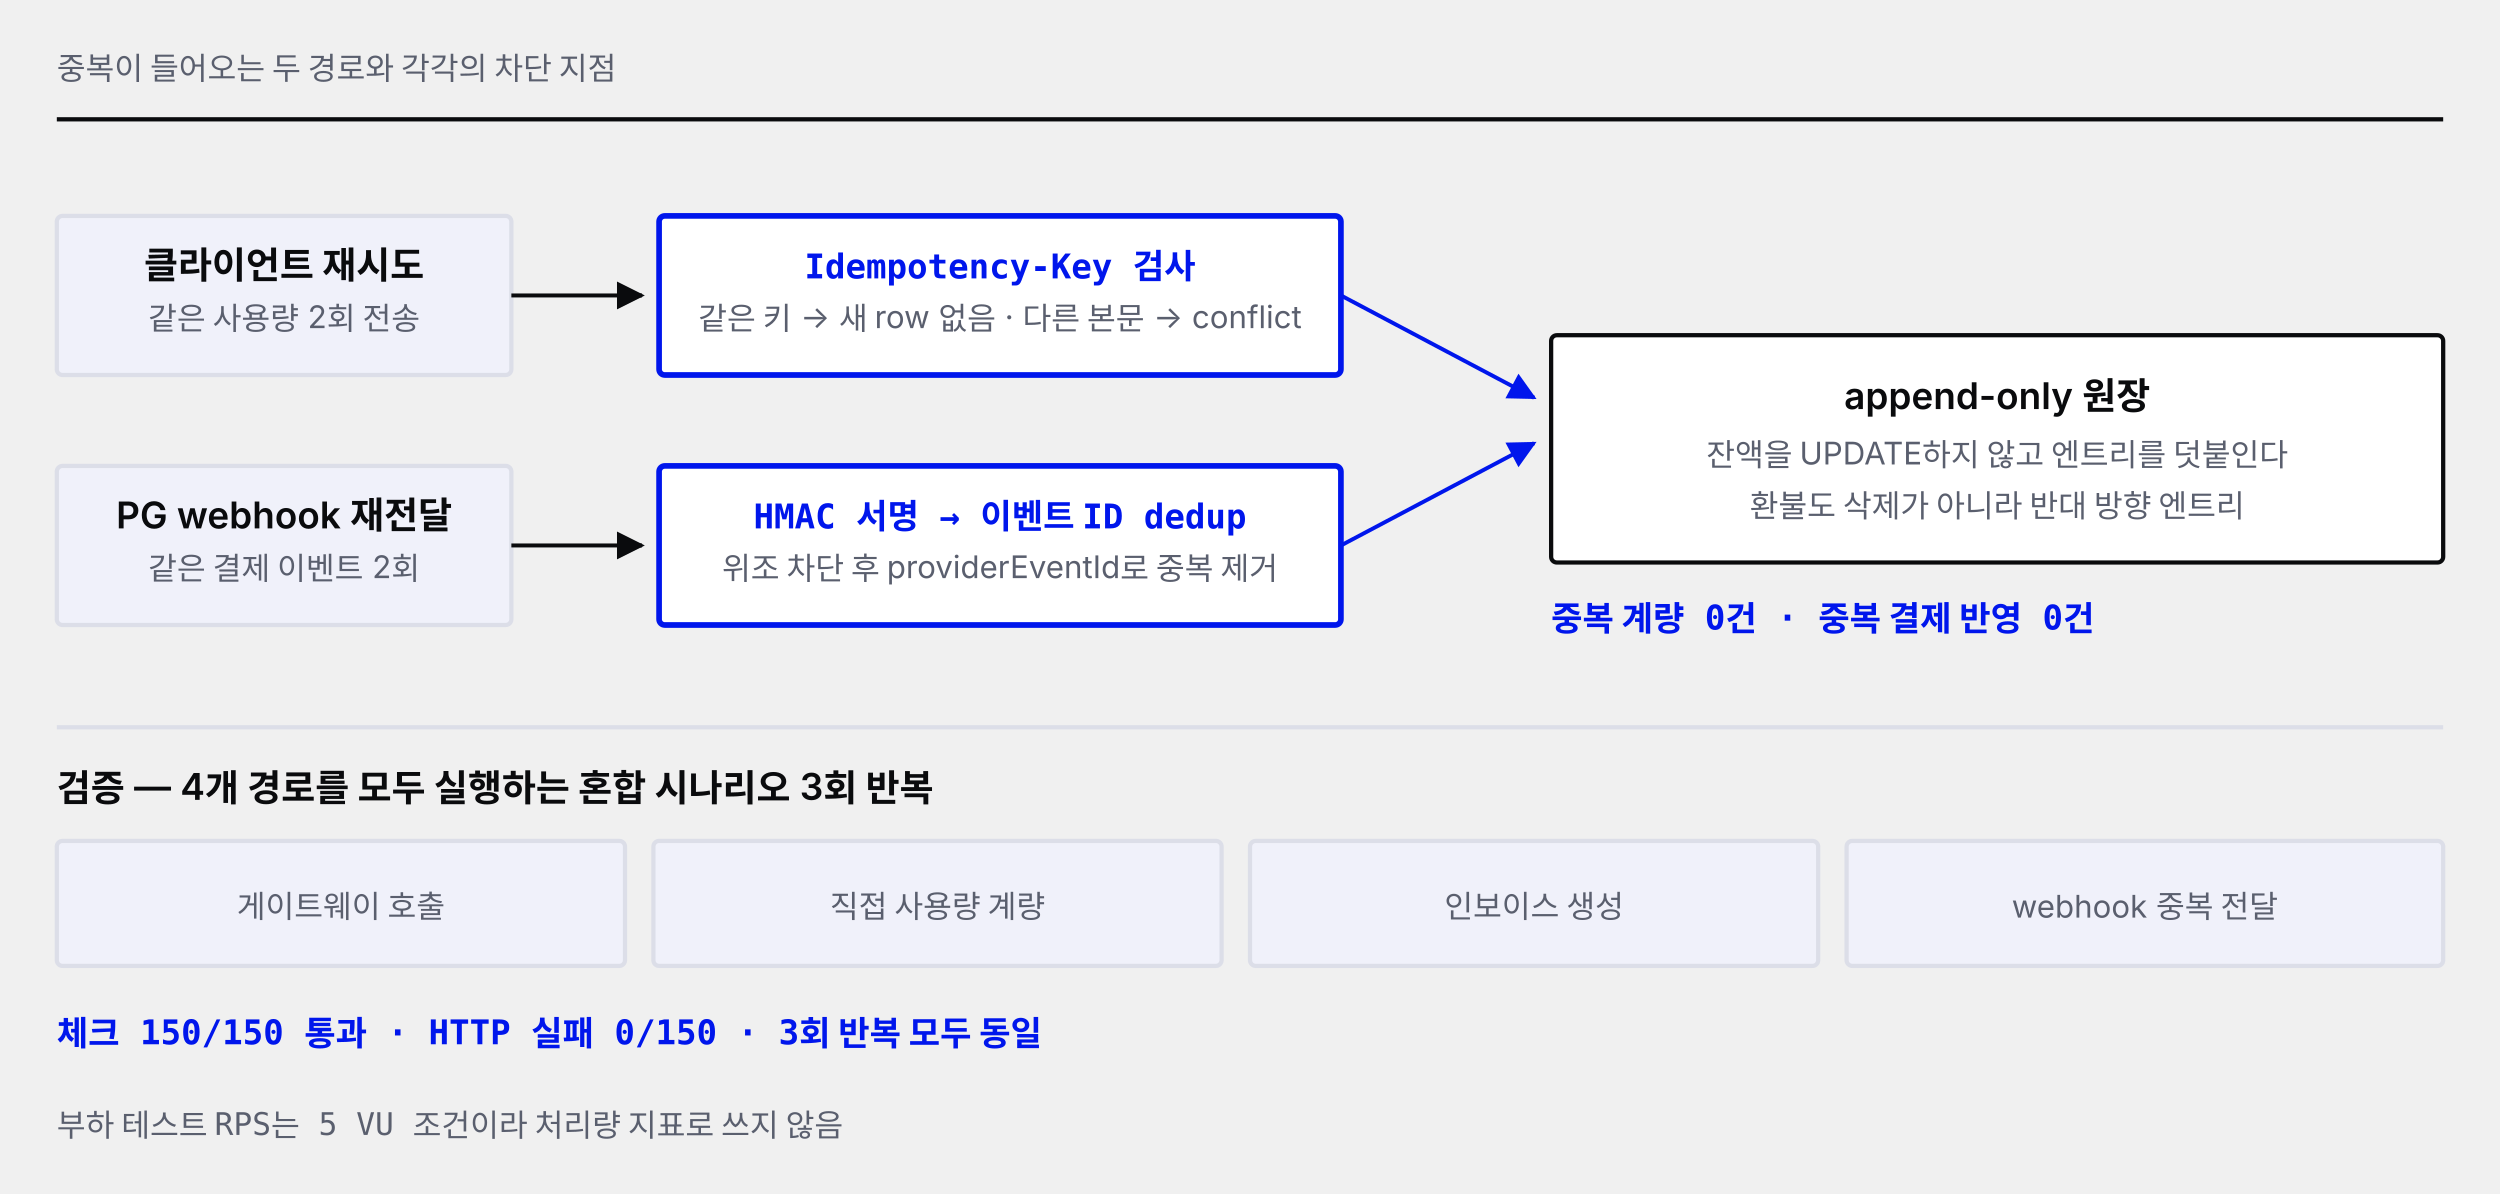
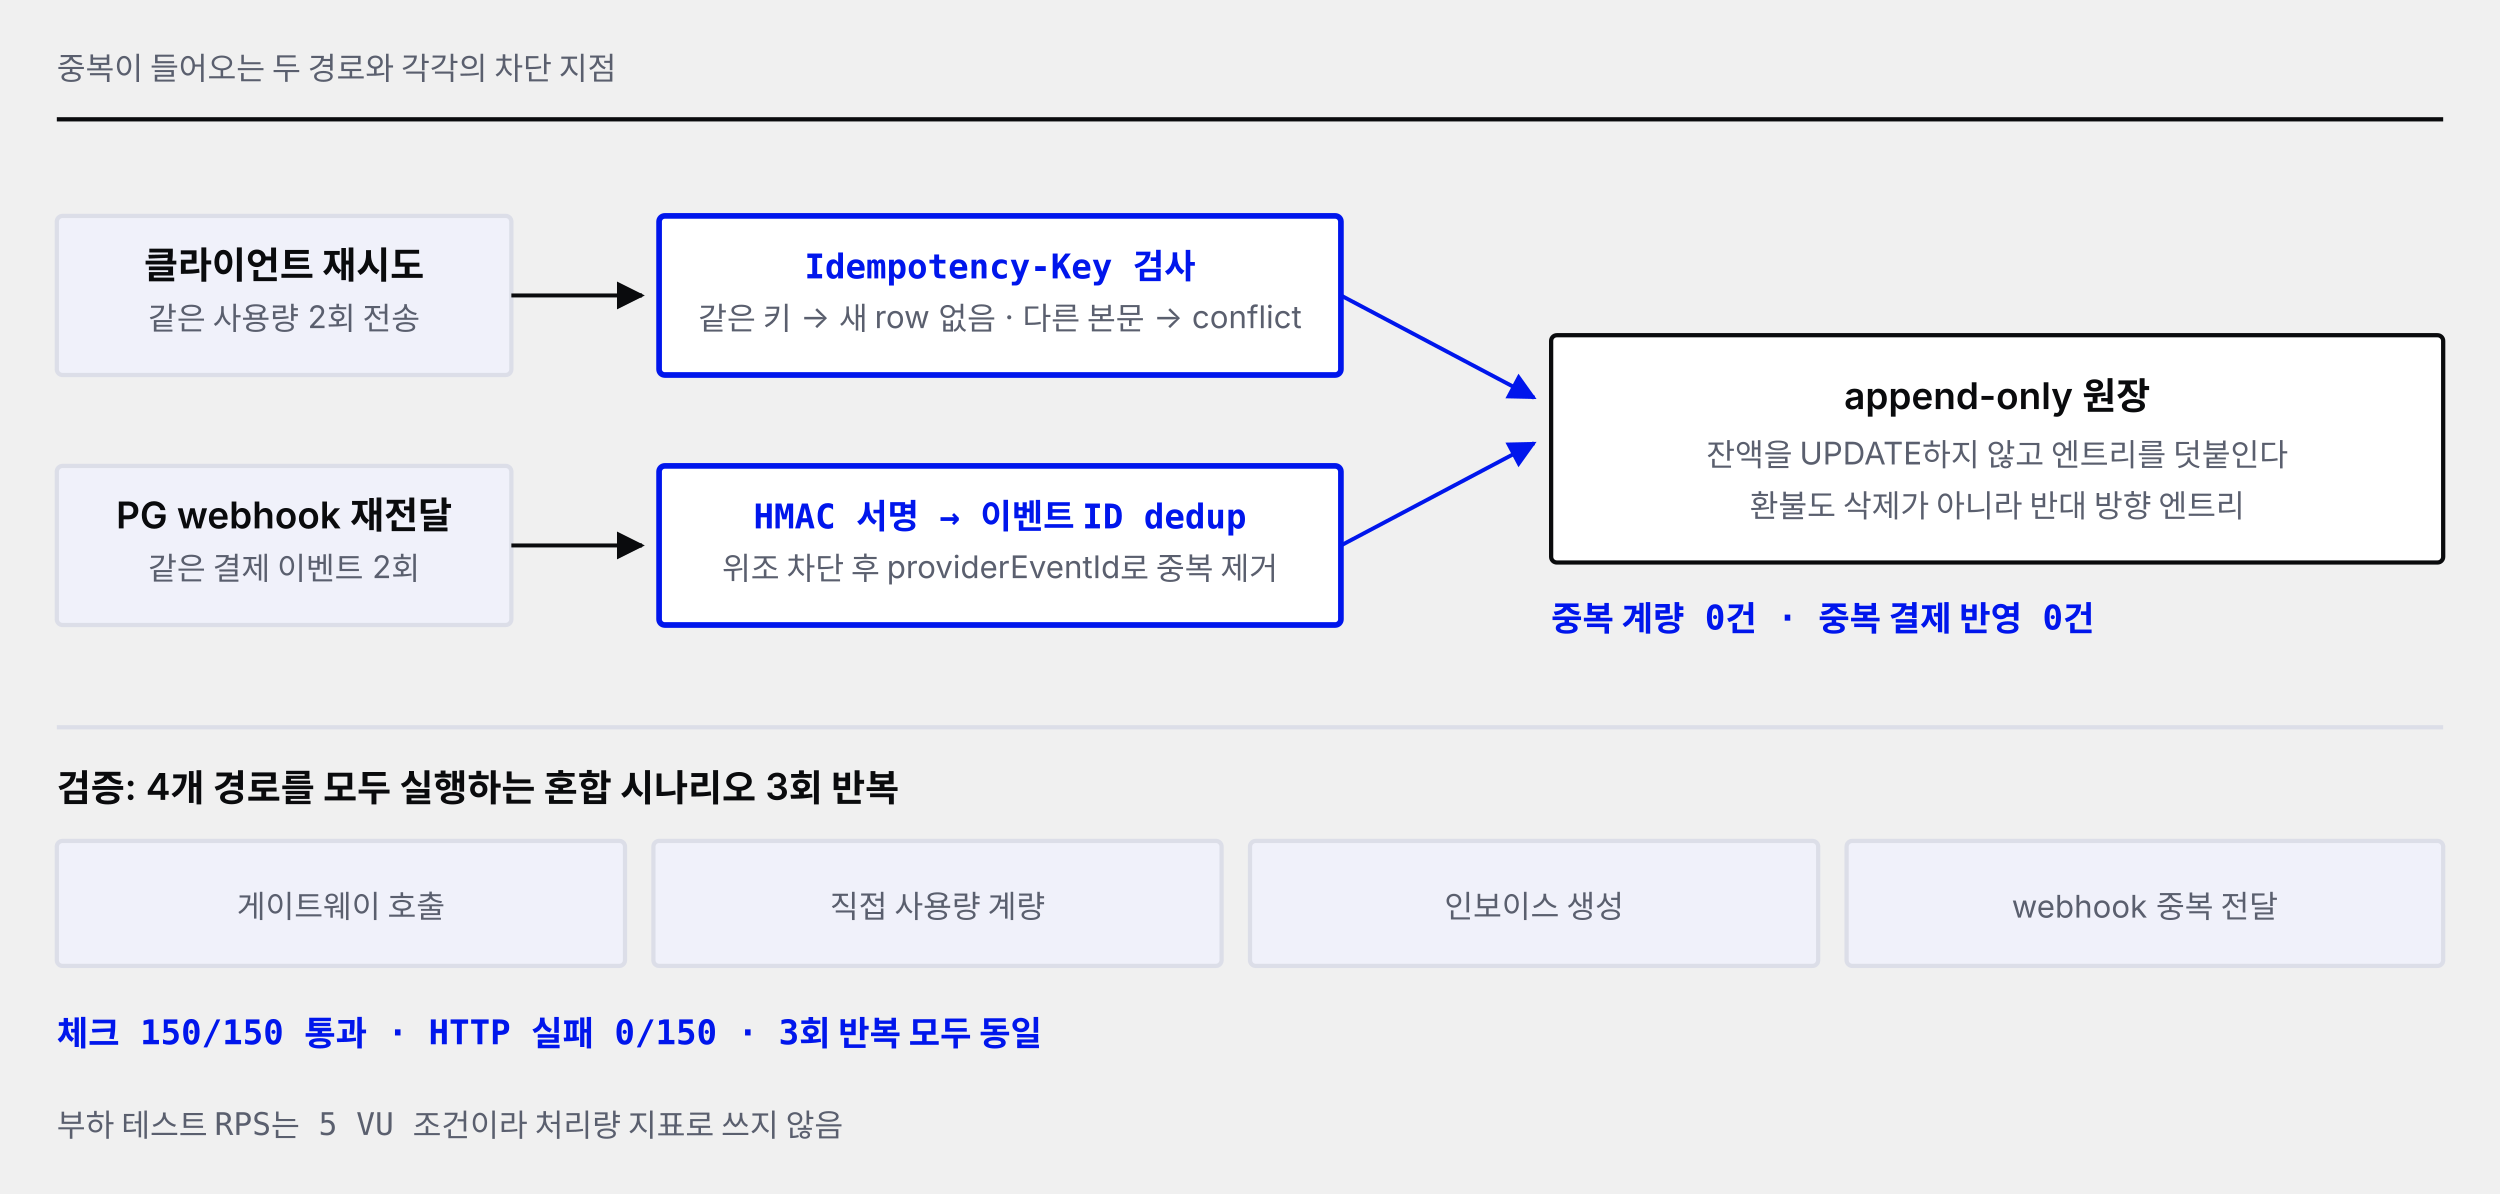
<svg xmlns="http://www.w3.org/2000/svg" viewBox="0 0 880 420" role="img" aria-label="클라이언트 재시도는 Idempotency-Key 검사에서, PG webhook 재전달은 서명 검증과 이벤트 ID 중복 제거에서 각각 차단되어 append-only 원장에는 한 번만 반영되는 경로도">
  <defs>
    <marker id="ar" viewBox="0 0 10 10" refX="9" refY="5" markerWidth="7" markerHeight="7" orient="auto-start-reverse">
      <path d="M0 0 L10 5 L0 10 z" fill="#0a0b0d" />
    </marker>
    <marker id="arb" viewBox="0 0 10 10" refX="9" refY="5" markerWidth="7" markerHeight="7" orient="auto-start-reverse">
      <path d="M0 0 L10 5 L0 10 z" fill="#0016ec" />
    </marker>
  </defs>
  <style>
    .b{fill:#fff;stroke:#0a0b0d;stroke-width:1.5}
    .b2{fill:#f0f1fa;stroke:#dcdee8;stroke-width:1.5}
    .bc{fill:#fff;stroke:#0016ec;stroke-width:2}
    .t{fill:#0a0b0d;font:600 13px Pretendard,-apple-system,sans-serif}
    .s{fill:#5a5f6e;font:11px Pretendard,-apple-system,sans-serif}
    .m{fill:#5a5f6e;font:11px ui-monospace,Menlo,monospace}
    .a{fill:#0016ec;font:600 12px ui-monospace,Menlo,monospace}
    .ln{stroke:#0a0b0d;stroke-width:1.4;fill:none}
    .lnb{stroke:#0016ec;stroke-width:1.4;fill:none}
  </style>
  <text x="20" y="28" class="m">중복이 들어오는 두 경로와 각각의 차단 지점</text>
  <line x1="20" y1="42" x2="860" y2="42" stroke="#0a0b0d" stroke-width="1.5" />
  <rect x="20" y="76" width="160" height="56" rx="2" class="b2" />
  <text x="100" y="98" text-anchor="middle" class="t">클라이언트 재시도</text>
  <text x="100" y="116" text-anchor="middle" class="s">같은 사용량 2회 전송</text>
  <line x1="180" y1="104" x2="226" y2="104" class="ln" marker-end="url(#ar)" />
  <rect x="232" y="76" width="240" height="56" rx="2" class="bc" />
  <text x="352" y="98" text-anchor="middle" class="a">Idempotency-Key 검사</text>
  <text x="352" y="116" text-anchor="middle" class="s">같은 키 → 새 row 없음 · 다른 본문 → conflict</text>
  <rect x="20" y="164" width="160" height="56" rx="2" class="b2" />
  <text x="100" y="186" text-anchor="middle" class="t">PG webhook 재전달</text>
  <text x="100" y="204" text-anchor="middle" class="s">같은 결제 이벤트 2회</text>
  <line x1="180" y1="192" x2="226" y2="192" class="ln" marker-end="url(#ar)" />
  <rect x="232" y="164" width="240" height="56" rx="2" class="bc" />
  <text x="352" y="186" text-anchor="middle" class="a">HMAC 서명 → 이벤트 ID dedup</text>
  <text x="352" y="204" text-anchor="middle" class="s">위조 차단 후 providerEventId로 중복 제거</text>
  <line x1="472" y1="104" x2="540" y2="140" class="lnb" marker-end="url(#arb)" />
  <line x1="472" y1="192" x2="540" y2="156" class="lnb" marker-end="url(#arb)" />
  <rect x="546" y="118" width="314" height="80" rx="2" class="b" />
  <text x="703" y="144" text-anchor="middle" class="t">append-only 원장</text>
  <text x="703" y="164" text-anchor="middle" class="s">잔액을 UPDATE하지 않고 엔트리를 덧붙인다</text>
  <text x="703" y="182" text-anchor="middle" class="s">환불도 삭제가 아니라 반대 방향 엔트리</text>
  <text x="546" y="222" class="a">중복 계량 0건 · 중복 결제 반영 0건</text>
  <line x1="20" y1="256" x2="860" y2="256" stroke="#dcdee8" stroke-width="1.5" />
-   <text x="20" y="282" class="t">검증 — 4개 경로를 모두 실행하는 혼합 시나리오 3회 반복</text>
+   <text x="20" y="282" class="t">검증: 4개 경로를 모두 실행하는 혼합 시나리오 3회 반복</text>
  <rect x="20" y="296" width="200" height="44" rx="2" class="b2" />
  <text x="120" y="323" text-anchor="middle" class="s">게이트웨이 호출</text>
  <rect x="230" y="296" width="200" height="44" rx="2" class="b2" />
  <text x="330" y="323" text-anchor="middle" class="s">직접 사용량 계량</text>
  <rect x="440" y="296" width="200" height="44" rx="2" class="b2" />
  <text x="540" y="323" text-anchor="middle" class="s">인보이스 생성</text>
  <rect x="650" y="296" width="210" height="44" rx="2" class="b2" />
  <text x="755" y="323" text-anchor="middle" class="s">webhook 중복 전달</text>
  <text x="20" y="368" class="a">체크 150/150 통과 · HTTP 실패 0/150 · 3회 반복 모두 동일</text>
  <text x="20" y="400" class="m">부하 테스트 RPS는 5 VU 조건이라 처리량 지표로 쓰지 않음</text>
</svg>
